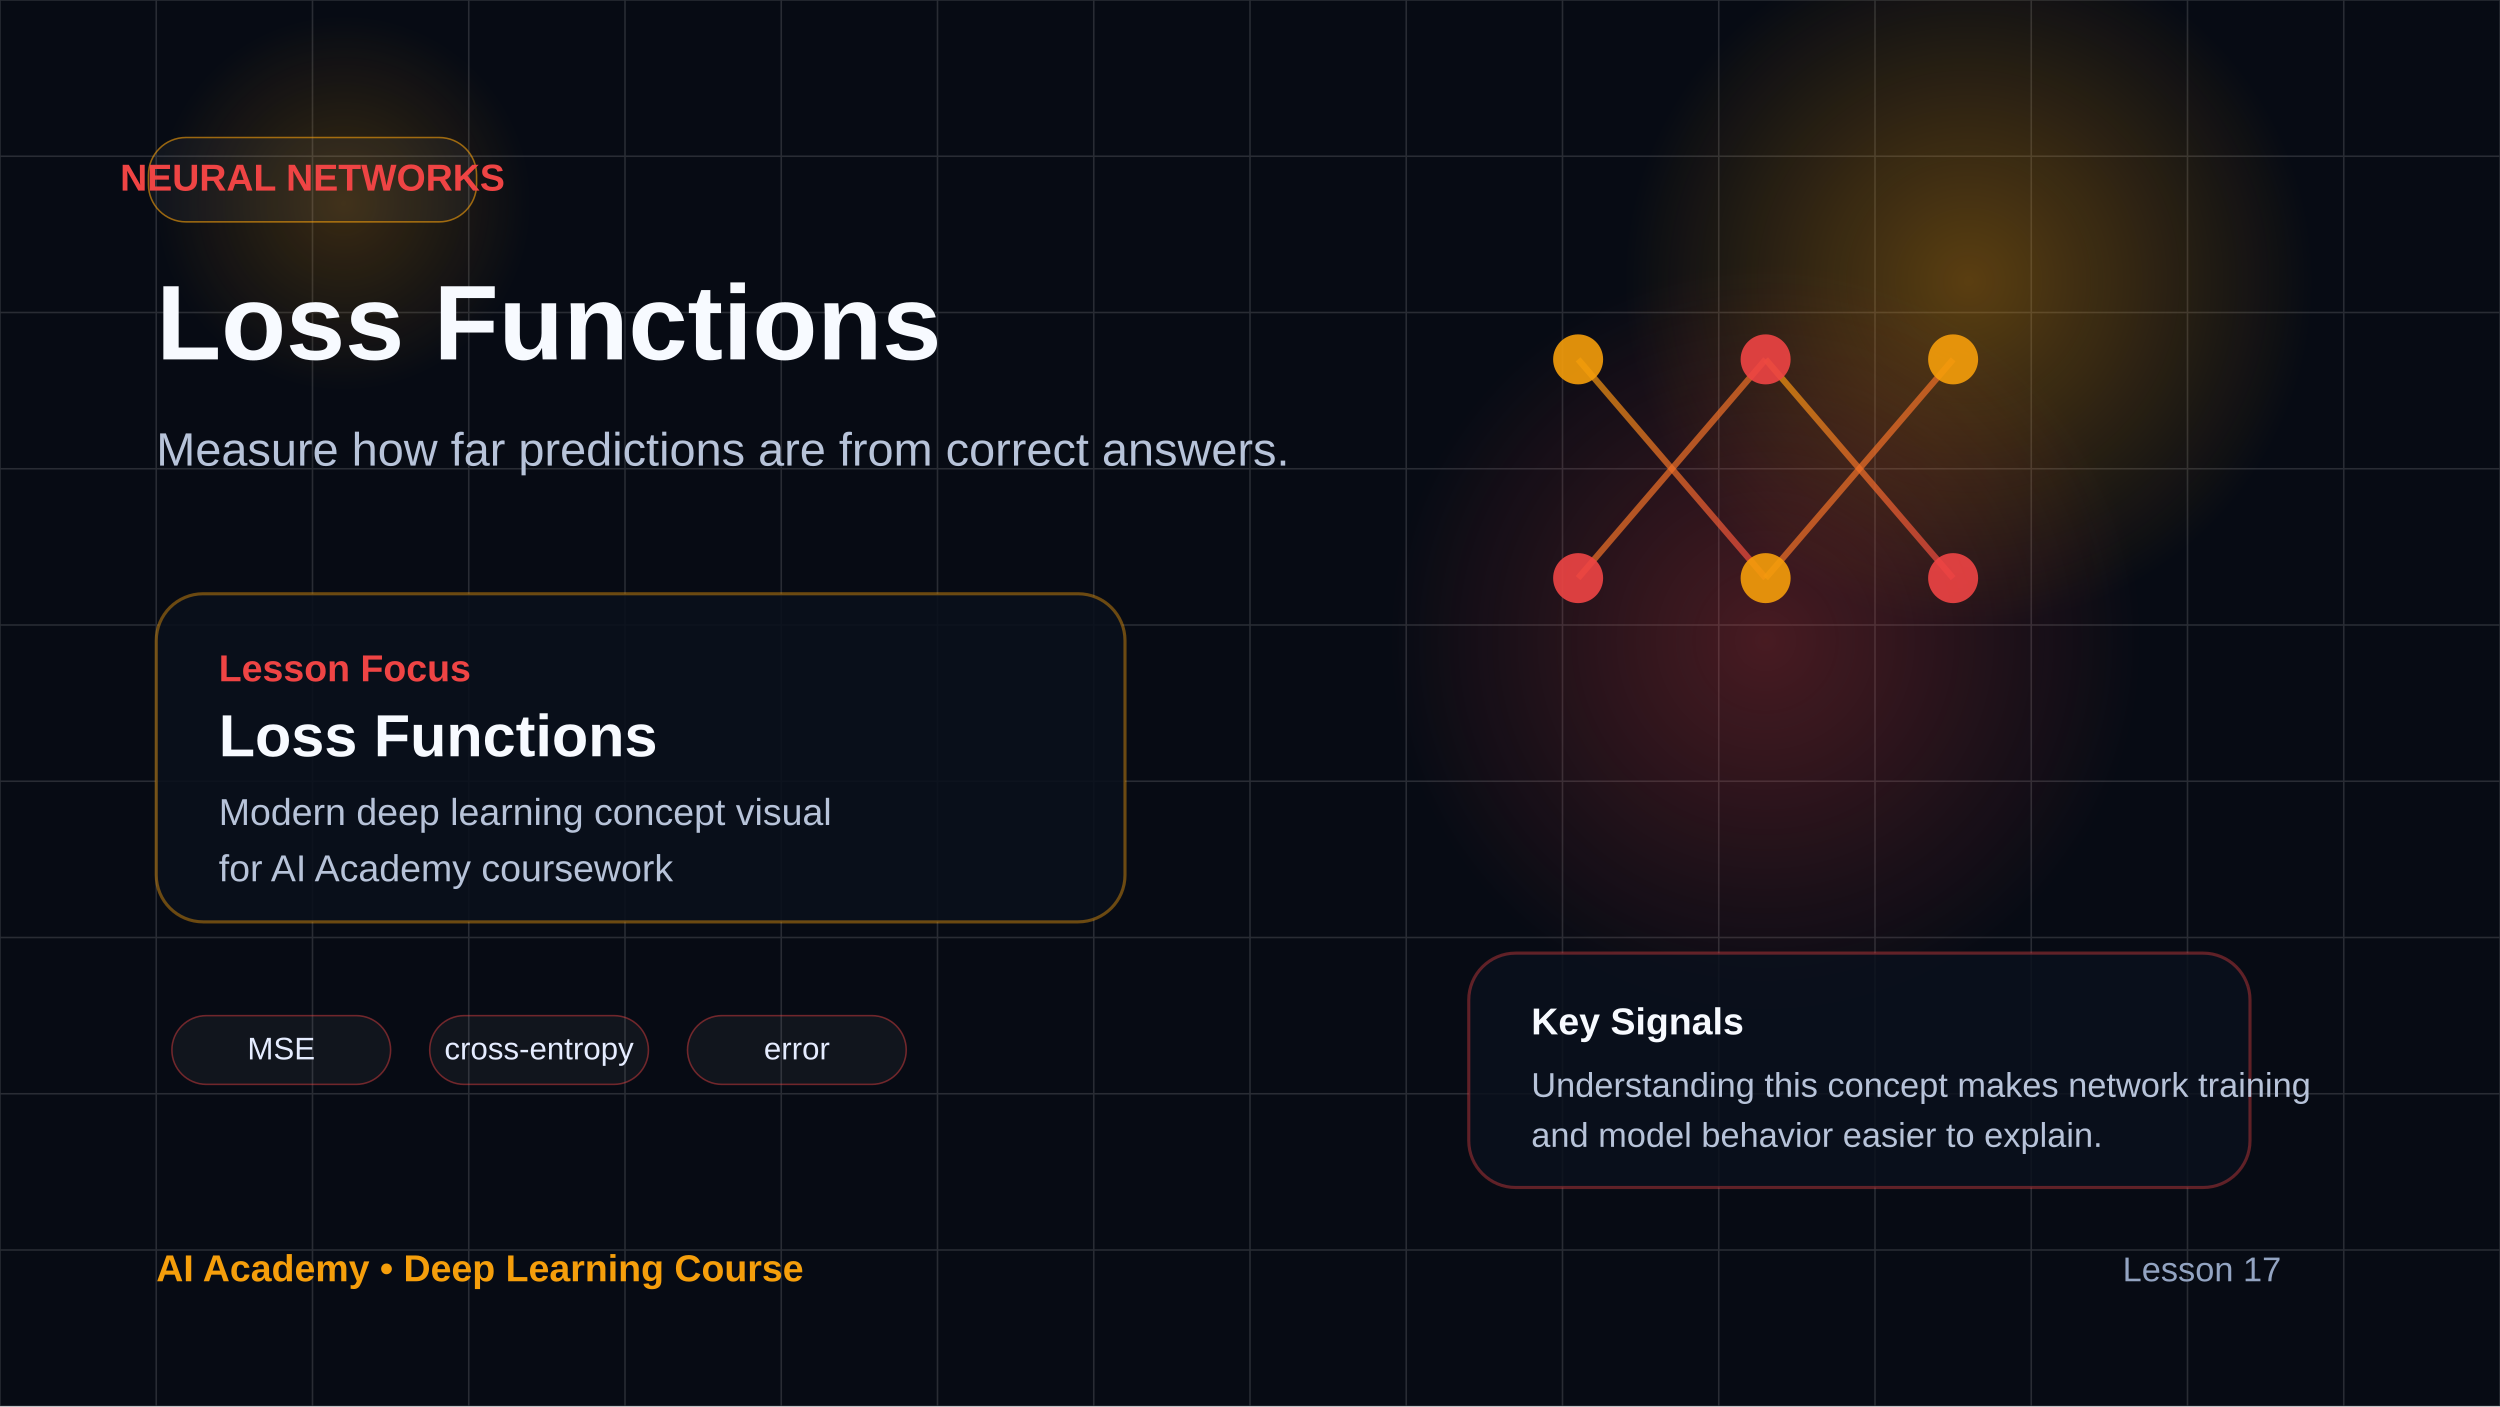
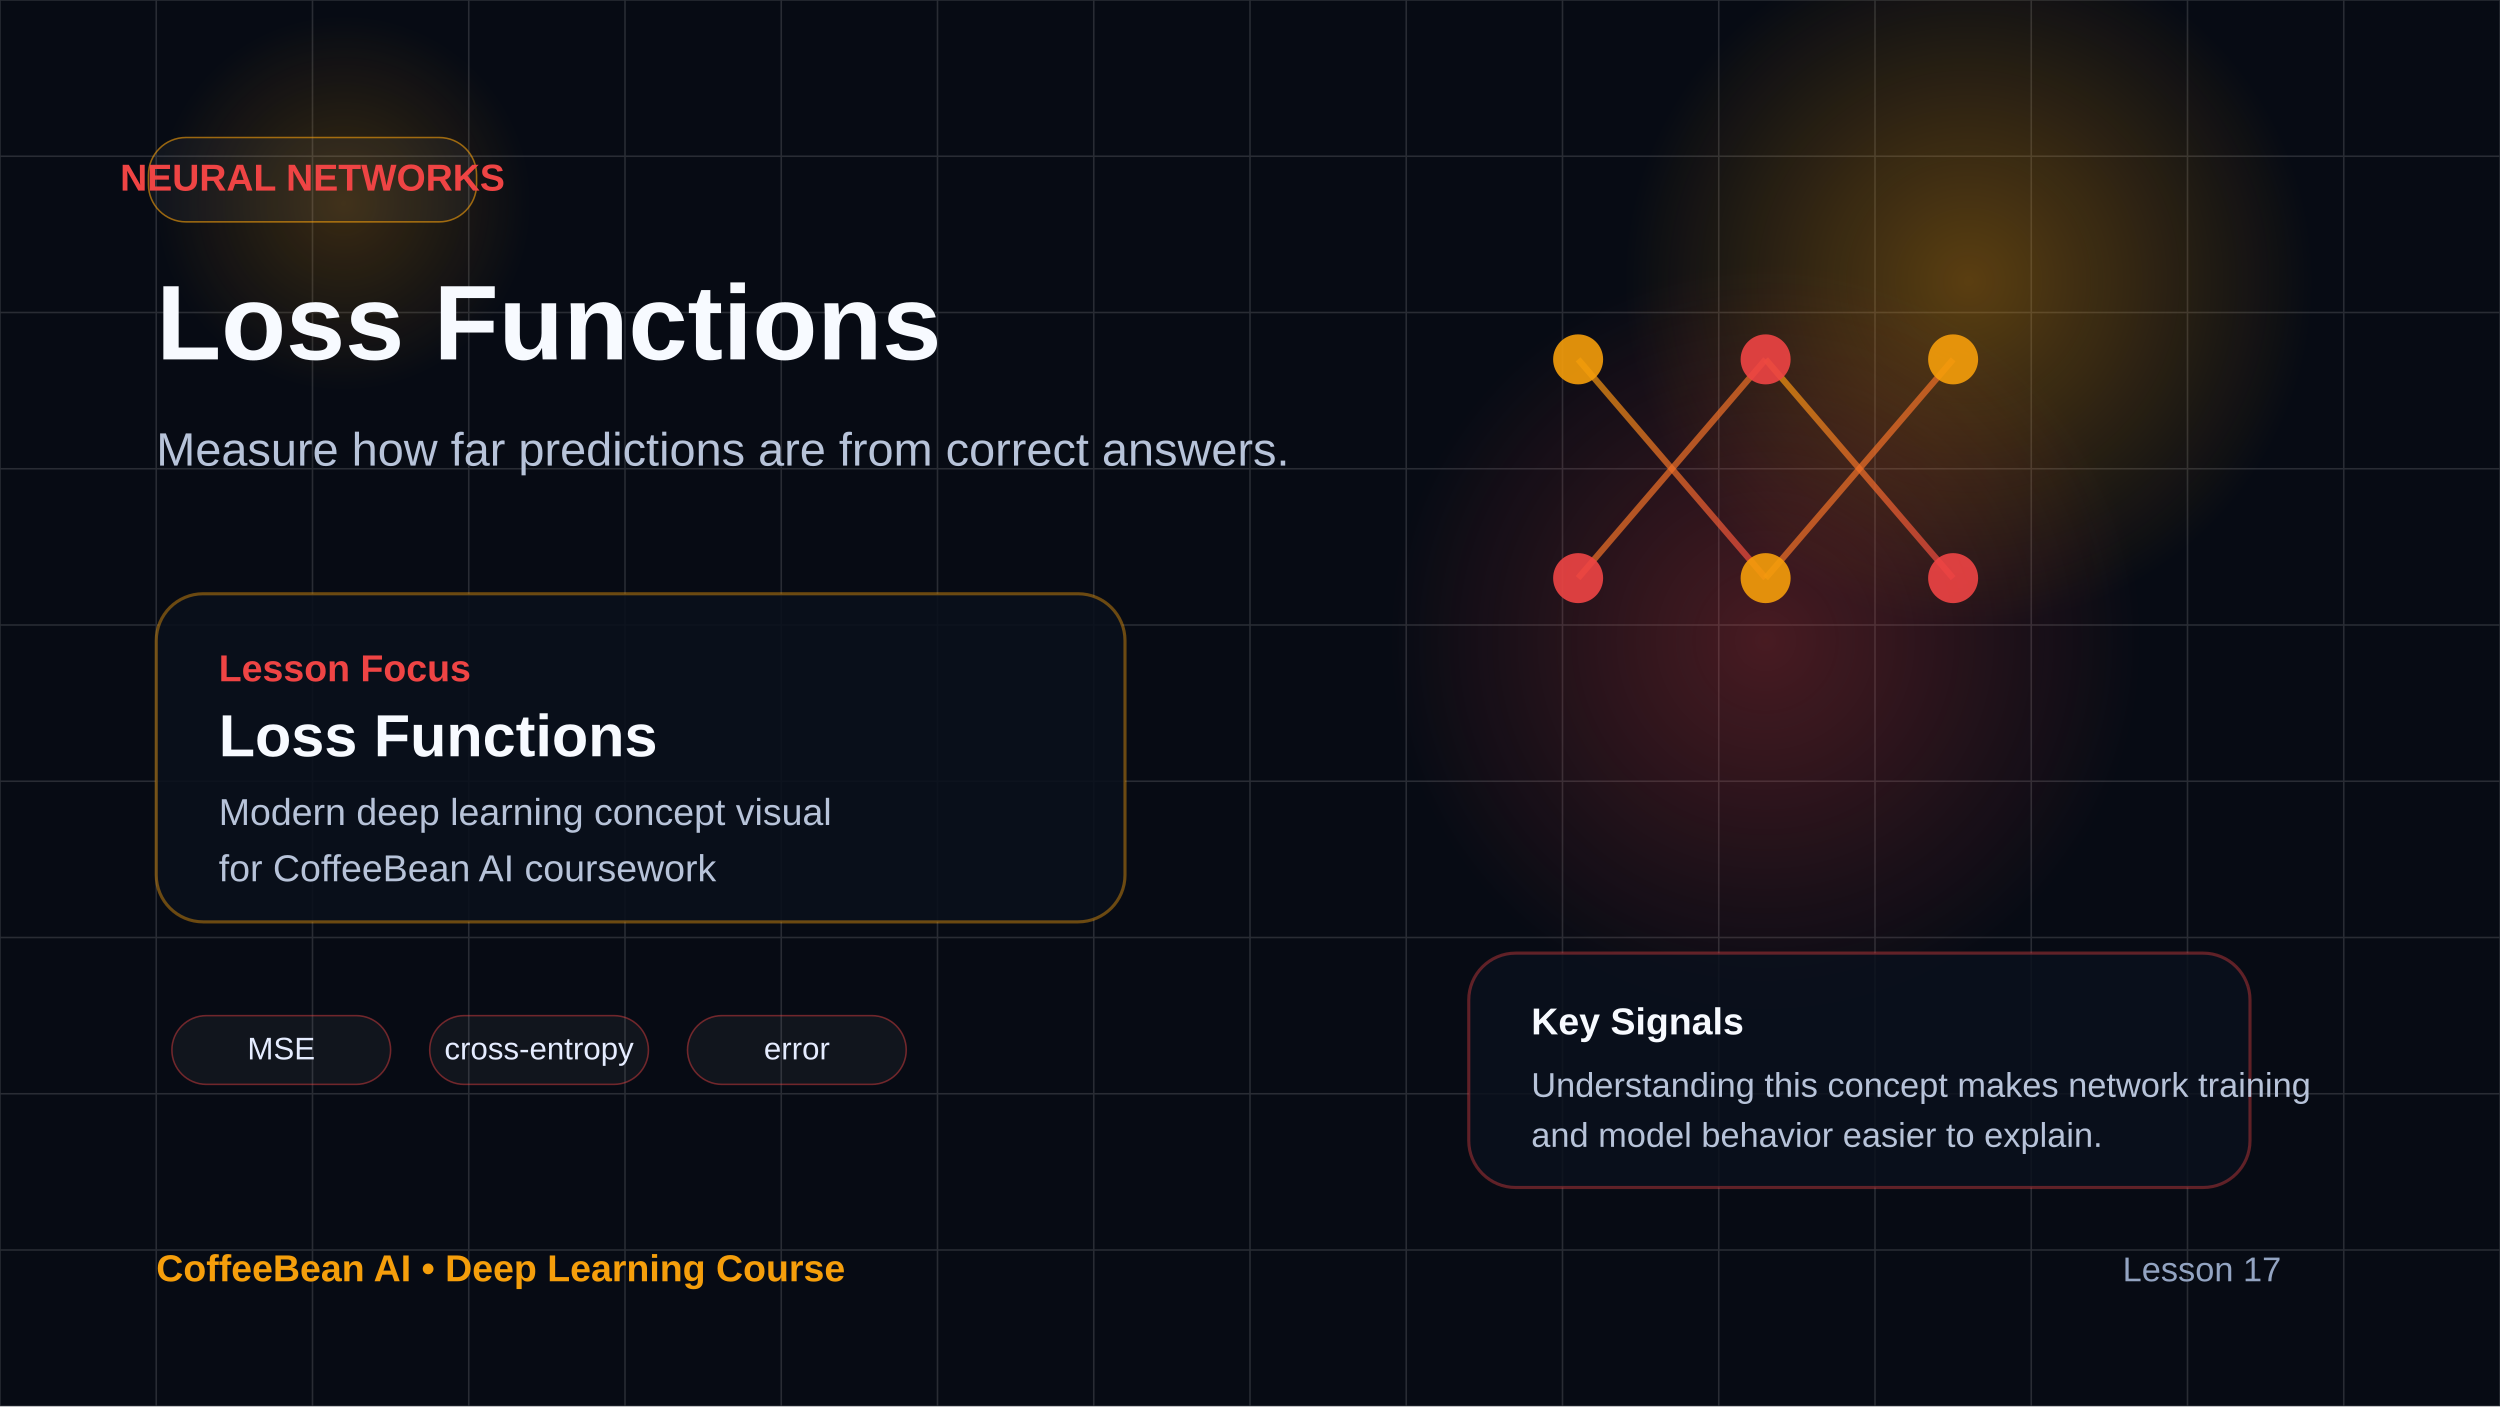
<svg xmlns="http://www.w3.org/2000/svg" width="1600" height="900" viewBox="0 0 1600 900" role="img" aria-labelledby="title desc">
  <defs>
    <linearGradient id="grad" x1="0%" y1="0%" x2="100%" y2="100%">
      <stop offset="0%" stop-color="#f59e0b" />
      <stop offset="100%" stop-color="#ef4444" />
    </linearGradient>
    <radialGradient id="glowA" cx="50%" cy="50%" r="50%">
      <stop offset="0%" stop-color="#f59e0b" stop-opacity="0.35" />
      <stop offset="100%" stop-color="#f59e0b" stop-opacity="0" />
    </radialGradient>
    <radialGradient id="glowB" cx="50%" cy="50%" r="50%">
      <stop offset="0%" stop-color="#ef4444" stop-opacity="0.28" />
      <stop offset="100%" stop-color="#ef4444" stop-opacity="0" />
    </radialGradient>
  </defs>
  <rect width="1600" height="900" fill="#070B14" />
  <rect width="1600" height="900" fill="url(#grid)" opacity="0.04" />
  <g opacity="0.14">
    <line x1="0" y1="0" x2="0" y2="900" stroke="#ffffff" stroke-width="1" />
    <line x1="100" y1="0" x2="100" y2="900" stroke="#ffffff" stroke-width="1" />
    <line x1="200" y1="0" x2="200" y2="900" stroke="#ffffff" stroke-width="1" />
    <line x1="300" y1="0" x2="300" y2="900" stroke="#ffffff" stroke-width="1" />
    <line x1="400" y1="0" x2="400" y2="900" stroke="#ffffff" stroke-width="1" />
    <line x1="500" y1="0" x2="500" y2="900" stroke="#ffffff" stroke-width="1" />
    <line x1="600" y1="0" x2="600" y2="900" stroke="#ffffff" stroke-width="1" />
    <line x1="700" y1="0" x2="700" y2="900" stroke="#ffffff" stroke-width="1" />
    <line x1="800" y1="0" x2="800" y2="900" stroke="#ffffff" stroke-width="1" />
    <line x1="900" y1="0" x2="900" y2="900" stroke="#ffffff" stroke-width="1" />
    <line x1="1000" y1="0" x2="1000" y2="900" stroke="#ffffff" stroke-width="1" />
    <line x1="1100" y1="0" x2="1100" y2="900" stroke="#ffffff" stroke-width="1" />
    <line x1="1200" y1="0" x2="1200" y2="900" stroke="#ffffff" stroke-width="1" />
    <line x1="1300" y1="0" x2="1300" y2="900" stroke="#ffffff" stroke-width="1" />
    <line x1="1400" y1="0" x2="1400" y2="900" stroke="#ffffff" stroke-width="1" />
    <line x1="1500" y1="0" x2="1500" y2="900" stroke="#ffffff" stroke-width="1" />
    <line x1="1600" y1="0" x2="1600" y2="900" stroke="#ffffff" stroke-width="1" />
    <line x1="0" y1="0" x2="1600" y2="0" stroke="#ffffff" stroke-width="1" />
    <line x1="0" y1="100" x2="1600" y2="100" stroke="#ffffff" stroke-width="1" />
    <line x1="0" y1="200" x2="1600" y2="200" stroke="#ffffff" stroke-width="1" />
    <line x1="0" y1="300" x2="1600" y2="300" stroke="#ffffff" stroke-width="1" />
    <line x1="0" y1="400" x2="1600" y2="400" stroke="#ffffff" stroke-width="1" />
    <line x1="0" y1="500" x2="1600" y2="500" stroke="#ffffff" stroke-width="1" />
    <line x1="0" y1="600" x2="1600" y2="600" stroke="#ffffff" stroke-width="1" />
    <line x1="0" y1="700" x2="1600" y2="700" stroke="#ffffff" stroke-width="1" />
    <line x1="0" y1="800" x2="1600" y2="800" stroke="#ffffff" stroke-width="1" />
    <line x1="0" y1="900" x2="1600" y2="900" stroke="#ffffff" stroke-width="1" />
  </g>
  <circle cx="1260" cy="180" r="220" fill="url(#glowA)" />
  <circle cx="1130" cy="410" r="240" fill="url(#glowB)" />
  <circle cx="220" cy="130" r="120" fill="url(#glowA)" opacity="0.6" />
  <g transform="translate(95,88)">
    <rect x="0" y="0" rx="24" ry="24" width="210" height="54" fill="rgba(255,255,255,0.04)" stroke="#f59e0b" stroke-opacity="0.6" />
    <text x="105" y="34" text-anchor="middle" font-size="24" fill="#ef4444" font-family="Arial, Helvetica, sans-serif" font-weight="700">NEURAL NETWORKS</text>
  </g>
  <text x="100" y="230" font-size="68" fill="#F7FAFF" font-family="Arial, Helvetica, sans-serif" font-weight="800">Loss Functions</text>
  <text x="100" y="298" font-size="30" fill="#B7C3D9" font-family="Arial, Helvetica, sans-serif">Measure how far predictions are from correct answers.</text>
  <g transform="translate(100,380)">
    <rect x="0" y="0" rx="30" ry="30" width="620" height="210" fill="rgba(10,16,28,0.88)" stroke="#f59e0b" stroke-opacity="0.42" stroke-width="2" />
    <text x="40" y="56" font-size="24" fill="#ef4444" font-family="Arial, Helvetica, sans-serif" font-weight="700">Lesson Focus</text>
    <text x="40" y="104" font-size="38" fill="#F7FAFF" font-family="Arial, Helvetica, sans-serif" font-weight="700">Loss Functions</text>
    <text x="40" y="148" font-size="24" fill="#B7C3D9" font-family="Arial, Helvetica, sans-serif">Modern deep learning concept visual</text>
-     <text x="40" y="184" font-size="24" fill="#B7C3D9" font-family="Arial, Helvetica, sans-serif">for AI Academy coursework</text>
+     <text x="40" y="184" font-size="24" fill="#B7C3D9" font-family="Arial, Helvetica, sans-serif">for CoffeeBean AI coursework</text>
  </g>
  <g>
    <line x1="1010" y1="230" x2="1130" y2="230" stroke="url(#grad)" stroke-width="4" stroke-opacity="0.7" />
    <line x1="1130" y1="230" x2="1250" y2="230" stroke="url(#grad)" stroke-width="4" stroke-opacity="0.7" />
    <line x1="1010" y1="370" x2="1130" y2="370" stroke="url(#grad)" stroke-width="4" stroke-opacity="0.7" />
    <line x1="1130" y1="370" x2="1250" y2="370" stroke="url(#grad)" stroke-width="4" stroke-opacity="0.7" />
    <line x1="1010" y1="230" x2="1130" y2="370" stroke="url(#grad)" stroke-width="4" stroke-opacity="0.7" />
    <line x1="1130" y1="230" x2="1250" y2="370" stroke="url(#grad)" stroke-width="4" stroke-opacity="0.7" />
    <line x1="1010" y1="370" x2="1130" y2="230" stroke="url(#grad)" stroke-width="4" stroke-opacity="0.7" />
    <line x1="1130" y1="370" x2="1250" y2="230" stroke="url(#grad)" stroke-width="4" stroke-opacity="0.7" />
    <circle cx="1010" cy="230" r="16" fill="#f59e0b" fill-opacity="0.9" />
    <circle cx="1130" cy="230" r="16" fill="#ef4444" fill-opacity="0.9" />
    <circle cx="1250" cy="230" r="16" fill="#f59e0b" fill-opacity="0.9" />
    <circle cx="1010" cy="370" r="16" fill="#ef4444" fill-opacity="0.9" />
    <circle cx="1130" cy="370" r="16" fill="#f59e0b" fill-opacity="0.9" />
    <circle cx="1250" cy="370" r="16" fill="#ef4444" fill-opacity="0.9" />
  </g>
  <g transform="translate(940,610)">
    <rect x="0" y="0" rx="30" ry="30" width="500" height="150" fill="rgba(10,16,28,0.82)" stroke="#ef4444" stroke-opacity="0.38" stroke-width="2" />
    <text x="40" y="52" font-size="24" fill="#F7FAFF" font-family="Arial, Helvetica, sans-serif" font-weight="700">Key Signals</text>
    <text x="40" y="92" font-size="22" fill="#B7C3D9" font-family="Arial, Helvetica, sans-serif">Understanding this concept makes network training</text>
    <text x="40" y="124" font-size="22" fill="#B7C3D9" font-family="Arial, Helvetica, sans-serif">and model behavior easier to explain.</text>
  </g>
  <g transform="translate(110,650)">
    <rect x="0" y="0" rx="22" ry="22" width="140" height="44" fill="rgba(255,255,255,0.04)" stroke="#ef4444" stroke-opacity="0.45" />
    <text x="70" y="28" text-anchor="middle" font-size="20" fill="#E5ECFF" font-family="Arial, Helvetica, sans-serif">MSE</text>
  </g>
  <g transform="translate(275,650)">
    <rect x="0" y="0" rx="22" ry="22" width="140" height="44" fill="rgba(255,255,255,0.04)" stroke="#ef4444" stroke-opacity="0.45" />
    <text x="70" y="28" text-anchor="middle" font-size="20" fill="#E5ECFF" font-family="Arial, Helvetica, sans-serif">cross-entropy</text>
  </g>
  <g transform="translate(440,650)">
    <rect x="0" y="0" rx="22" ry="22" width="140" height="44" fill="rgba(255,255,255,0.04)" stroke="#ef4444" stroke-opacity="0.45" />
    <text x="70" y="28" text-anchor="middle" font-size="20" fill="#E5ECFF" font-family="Arial, Helvetica, sans-serif">error</text>
  </g>
-   <text x="100" y="820" font-size="24" fill="#f59e0b" font-family="Arial, Helvetica, sans-serif" font-weight="700">AI Academy • Deep Learning Course</text>
+   <text x="100" y="820" font-size="24" fill="#f59e0b" font-family="Arial, Helvetica, sans-serif" font-weight="700">CoffeeBean AI • Deep Learning Course</text>
  <text x="1460" y="820" text-anchor="end" font-size="22" fill="#93A4C2" font-family="Arial, Helvetica, sans-serif">Lesson 17</text>
</svg>
